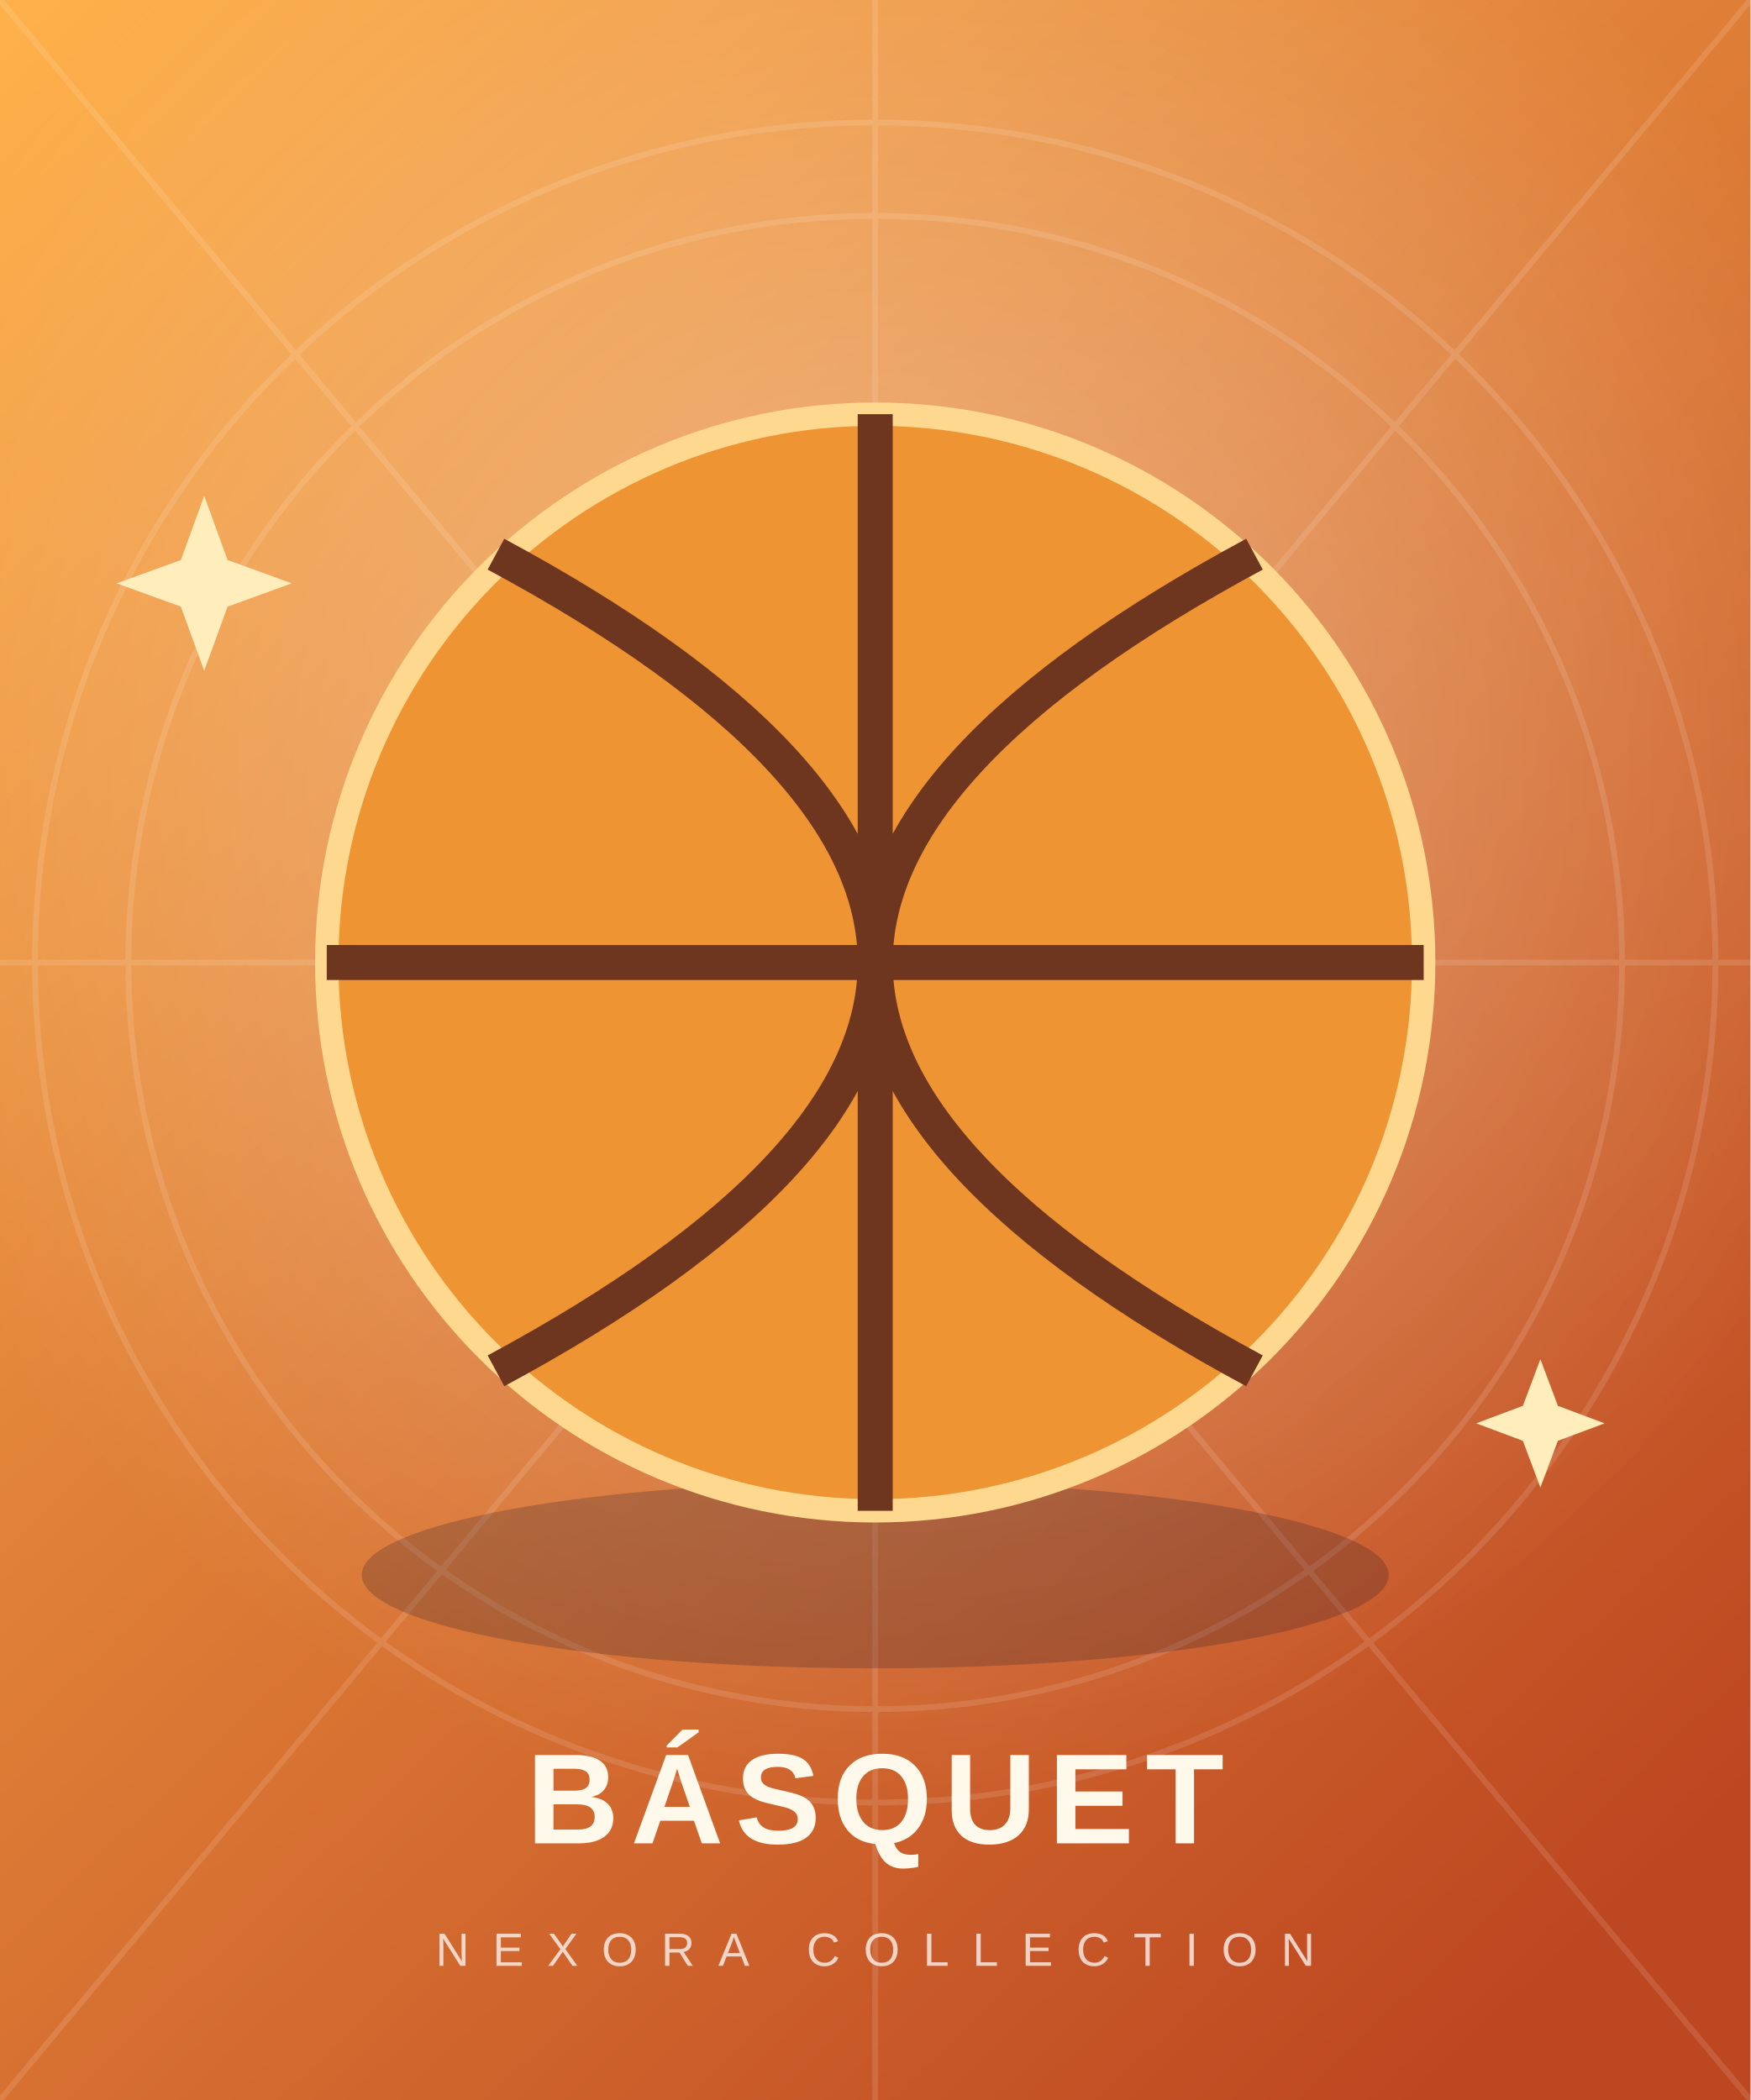
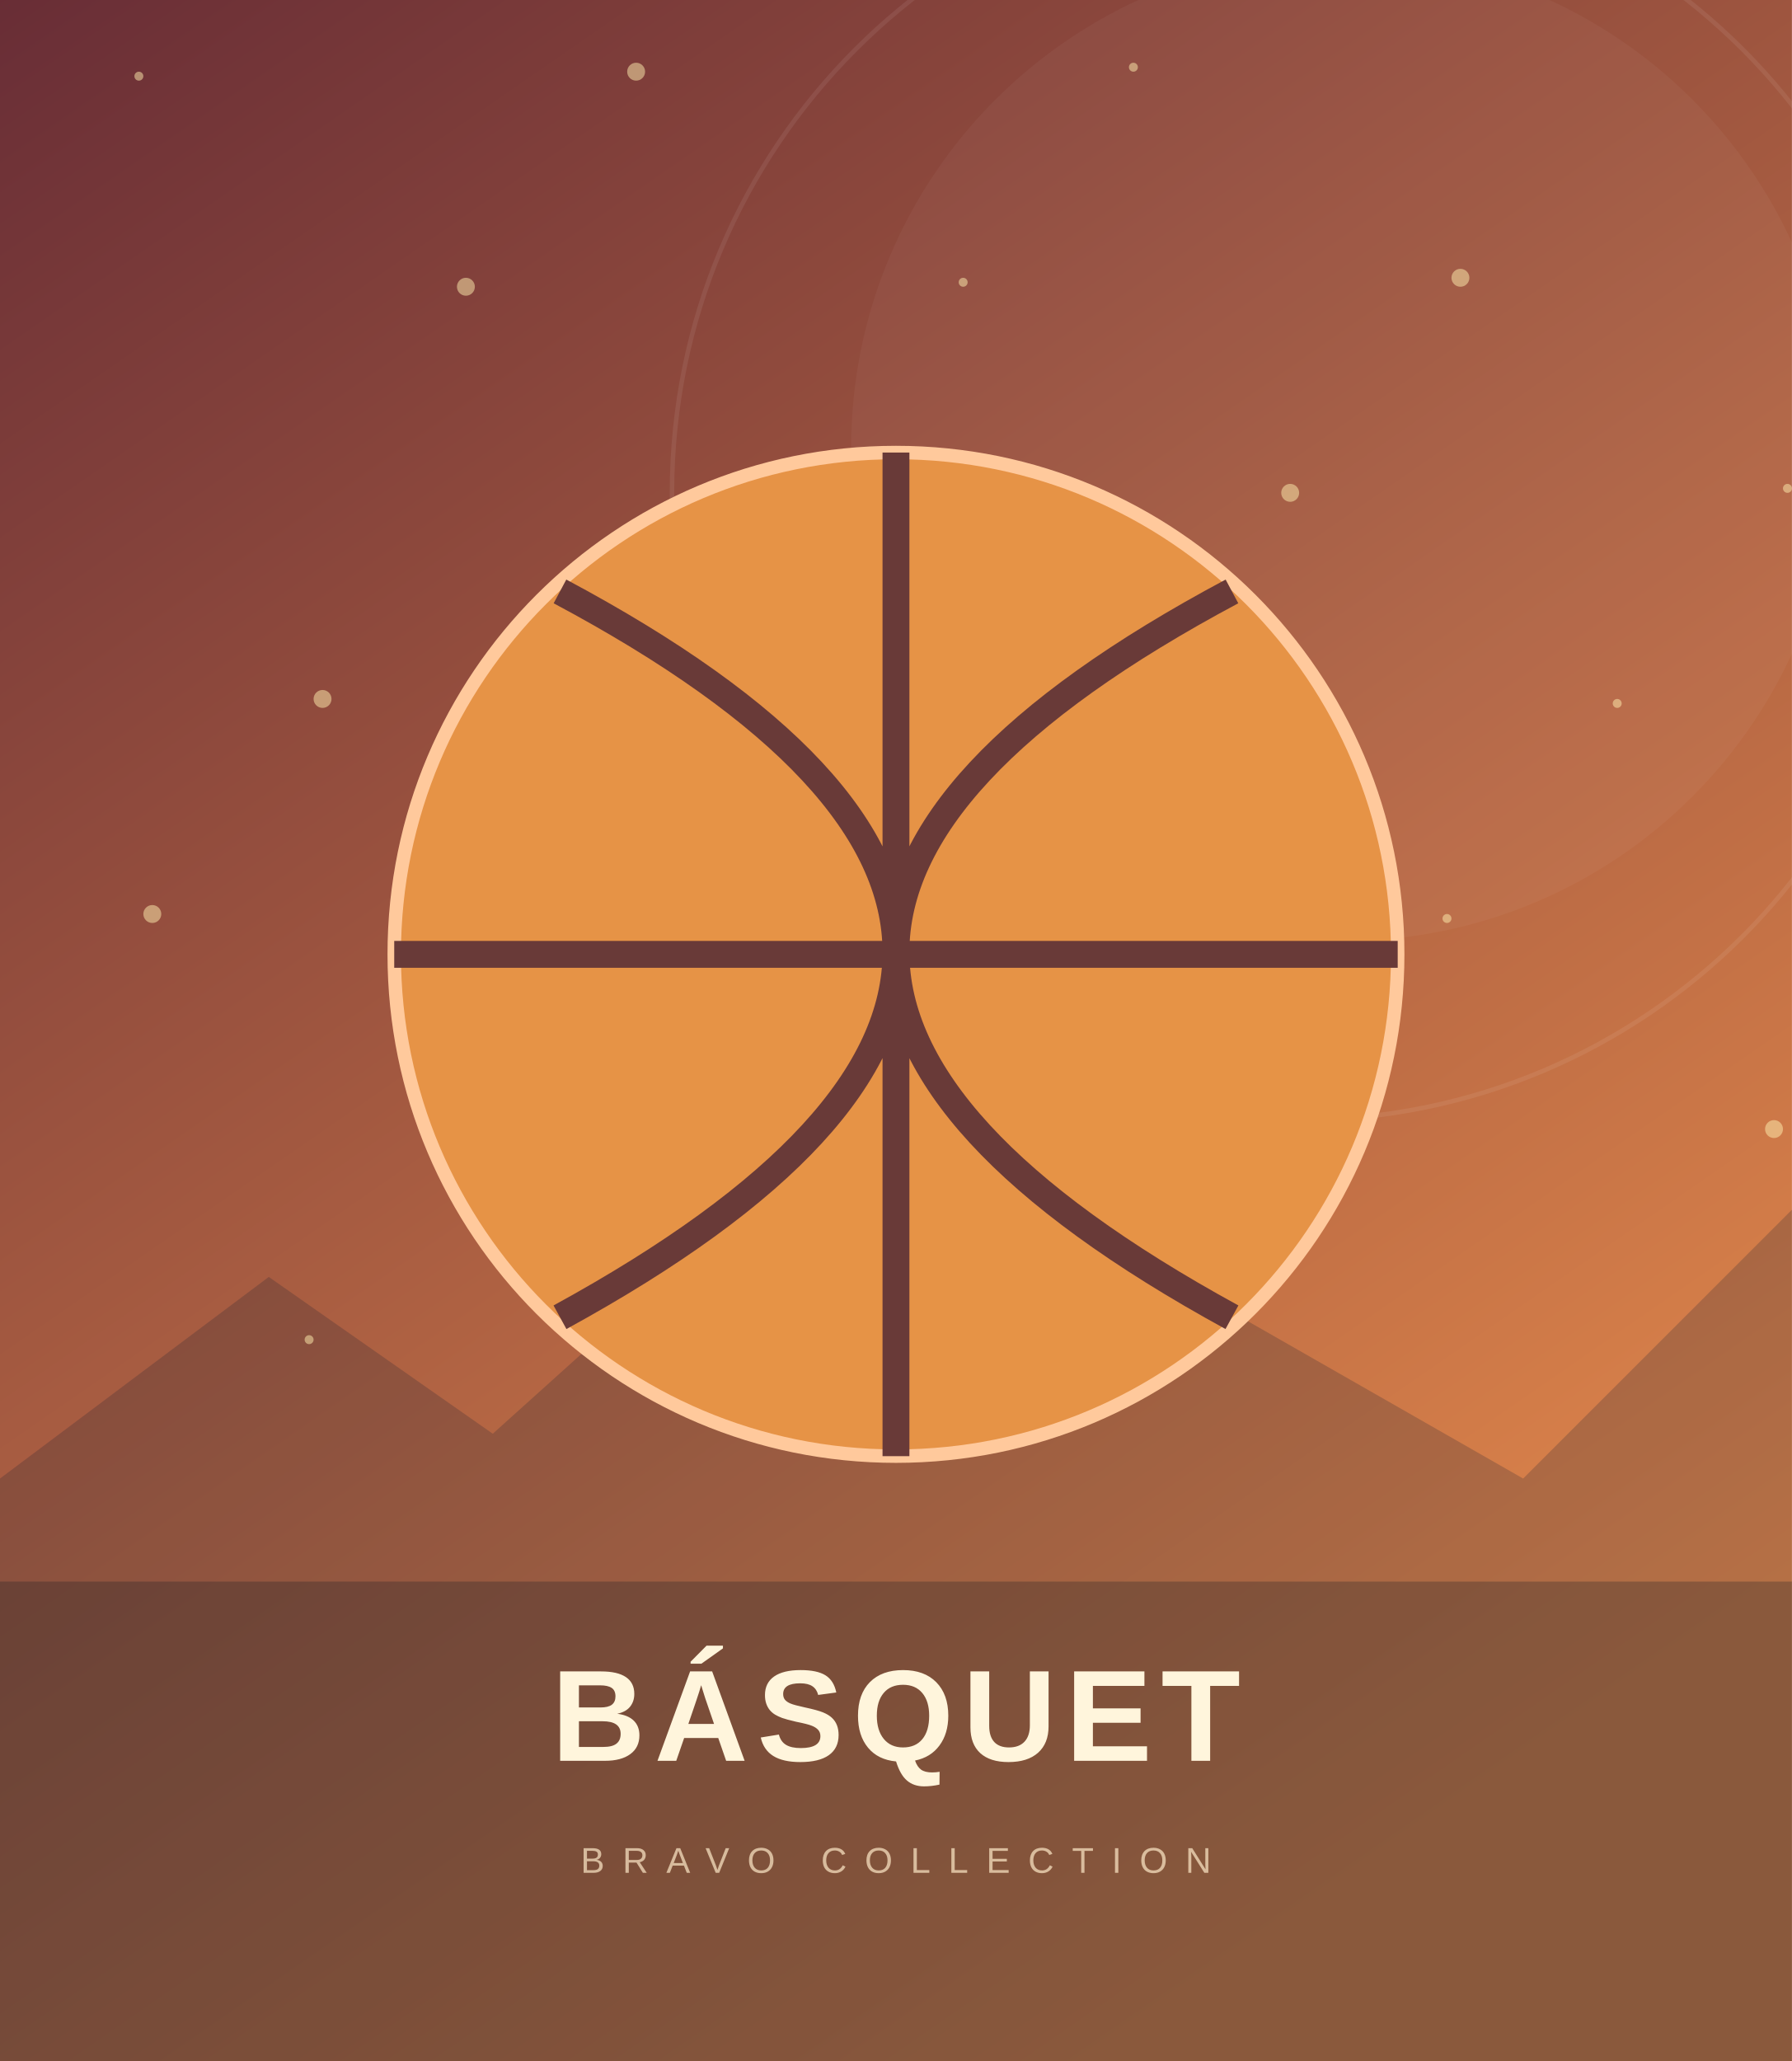
- <svg xmlns="http://www.w3.org/2000/svg" width="300" height="360" viewBox="0 0 300 360">
+ <svg xmlns="http://www.w3.org/2000/svg" viewBox="0 0 400 460">
  <defs>
-     <linearGradient id="bg" x2=".8" y2="1">
-       <stop stop-color="#ffb24b" />
-       <stop offset="1" stop-color="#bd4721" />
+     <linearGradient id="gold" x2=".2" y2="1">
+       <stop stop-color="#fff6bb" />
+       <stop offset=".4" stop-color="#ffd26b" />
+       <stop offset="1" stop-color="#c46d26" />
    </linearGradient>
-     <linearGradient id="gold" x2="0" y2="1">
-       <stop stop-color="#fff6cd" />
-       <stop offset=".5" stop-color="#ffe9a1" />
-       <stop offset="1" stop-color="#d89228" />
+     <linearGradient id="pink" x2="1" y2="1">
+       <stop stop-color="#ffa2eb" />
+       <stop offset=".4" stop-color="#d535a0" />
+       <stop offset="1" stop-color="#512986" />
    </linearGradient>
-     <radialGradient id="shine">
-       <stop stop-color="#ffffff" stop-opacity=".36" />
-       <stop offset="1" stop-color="#ffffff" stop-opacity="0" />
+     <radialGradient id="ball" cx=".3" cy=".2" r=".85">
+       <stop stop-color="#ffffff" />
+       <stop offset=".6" stop-color="#cbd8e7" />
+       <stop offset="1" stop-color="#637898" />
    </radialGradient>
+     <linearGradient id="blue" x2=".6" y2="1">
+       <stop stop-color="#73e9ff" />
+       <stop offset=".4" stop-color="#3579e2" />
+       <stop offset="1" stop-color="#262765" />
+     </linearGradient>
  </defs>
-   <rect width="300" height="360" fill="url(#bg)" />
-   <circle cx="150" cy="130" r="180" fill="url(#shine)" />
-   <g fill="none" stroke="#fff" opacity=".12">
-     <circle cx="150" cy="165" r="128" />
-     <circle cx="150" cy="165" r="144" />
-     <path d="M0 0l300 360M300 0L0 360M150 0v360M0 165h300" />
+   <defs>
+     <linearGradient id="scene" x2=".6" y2="1">
+       <stop stop-color="#682d36" />
+       <stop offset="1" stop-color="#e1874b" />
+     </linearGradient>
+   </defs>
+   <rect width="400" height="460" fill="url(#scene)" />
+   <circle cx="300" cy="100" r="110" fill="#ffffff09" />
+   <circle cx="290" cy="110" r="140" fill="none" stroke="#ffffff12" />
+   <path d="M0 330 60 285 110 320 160 275 210 320 270 290 340 330 400 270v190H0Z" fill="#10183435" />
+   <circle cx="31" cy="17" r="1" fill="#ffefb0" opacity=".5" />
+   <circle cx="104" cy="64" r="2" fill="#ffefb0" opacity=".5" />
+   <circle cx="177" cy="111" r="1" fill="#ffefb0" opacity=".5" />
+   <circle cx="250" cy="158" r="2" fill="#ffefb0" opacity=".5" />
+   <circle cx="323" cy="205" r="1" fill="#ffefb0" opacity=".5" />
+   <circle cx="396" cy="252" r="2" fill="#ffefb0" opacity=".5" />
+   <circle cx="69" cy="299" r="1" fill="#ffefb0" opacity=".5" />
+   <circle cx="142" cy="16" r="2" fill="#ffefb0" opacity=".5" />
+   <circle cx="215" cy="63" r="1" fill="#ffefb0" opacity=".5" />
+   <circle cx="288" cy="110" r="2" fill="#ffefb0" opacity=".5" />
+   <circle cx="361" cy="157" r="1" fill="#ffefb0" opacity=".5" />
+   <circle cx="34" cy="204" r="2" fill="#ffefb0" opacity=".5" />
+   <circle cx="107" cy="251" r="1" fill="#ffefb0" opacity=".5" />
+   <circle cx="180" cy="298" r="2" fill="#ffefb0" opacity=".5" />
+   <circle cx="253" cy="15" r="1" fill="#ffefb0" opacity=".5" />
+   <circle cx="326" cy="62" r="2" fill="#ffefb0" opacity=".5" />
+   <circle cx="399" cy="109" r="1" fill="#ffefb0" opacity=".5" />
+   <circle cx="72" cy="156" r="2" fill="#ffefb0" opacity=".5" />
+   <circle cx="145" cy="203" r="1" fill="#ffefb0" opacity=".5" />
+   <circle cx="218" cy="250" r="2" fill="#ffefb0" opacity=".5" />
+   <circle cx="200" cy="213" r="112" fill="#e69346" stroke="#ffc99c" stroke-width="3" />
+   <g fill="none" stroke="#693a38" stroke-width="6">
+     <path d="M88 213h224M200 101v224M125 132q150 80 0 162M275 132q-150 80 0 162" />
  </g>
-   <ellipse cx="150" cy="270" rx="88" ry="16" fill="#17112a" opacity=".22" />
-   <circle cx="150" cy="165" r="94" fill="#ee9433" stroke="#ffd890" stroke-width="4" />
-   <g fill="none" stroke="#6f361f" stroke-width="6">
-     <path d="M56 165h188M150 71v188M85 95q130 70 0 140M215 95q-130 70 0 140" />
-   </g>
-   <path d="m35 85 4 11 11 4-11 4-4 11-4-11-11-4 11-4Z M264 233l3 8 8 3-8 3-3 8-3-8-8-3 8-3Z" fill="#ffedbb" />
-   <text x="150" y="316" text-anchor="middle" font-family="Arial,sans-serif" font-weight="900" letter-spacing="2" font-size="22" fill="#fff9ec">BÁSQUET</text>
-   <text x="150" y="337" text-anchor="middle" font-family="Arial,sans-serif" letter-spacing="4" font-size="8" fill="#ffffffbb">NEXORA COLLECTION</text>
+   <path d="M0 353h400v107H0Z" fill="#0a142340" />
+   <text x="200" y="393" text-anchor="middle" font-family="Arial" font-size="29" font-weight="900" letter-spacing="2" fill="#fff5dc">BÁSQUET</text>
+   <text x="200" y="418" text-anchor="middle" font-family="Arial" font-size="8" letter-spacing="4" fill="#ffebc9b0">BRAVO COLLECTION</text>
</svg>
